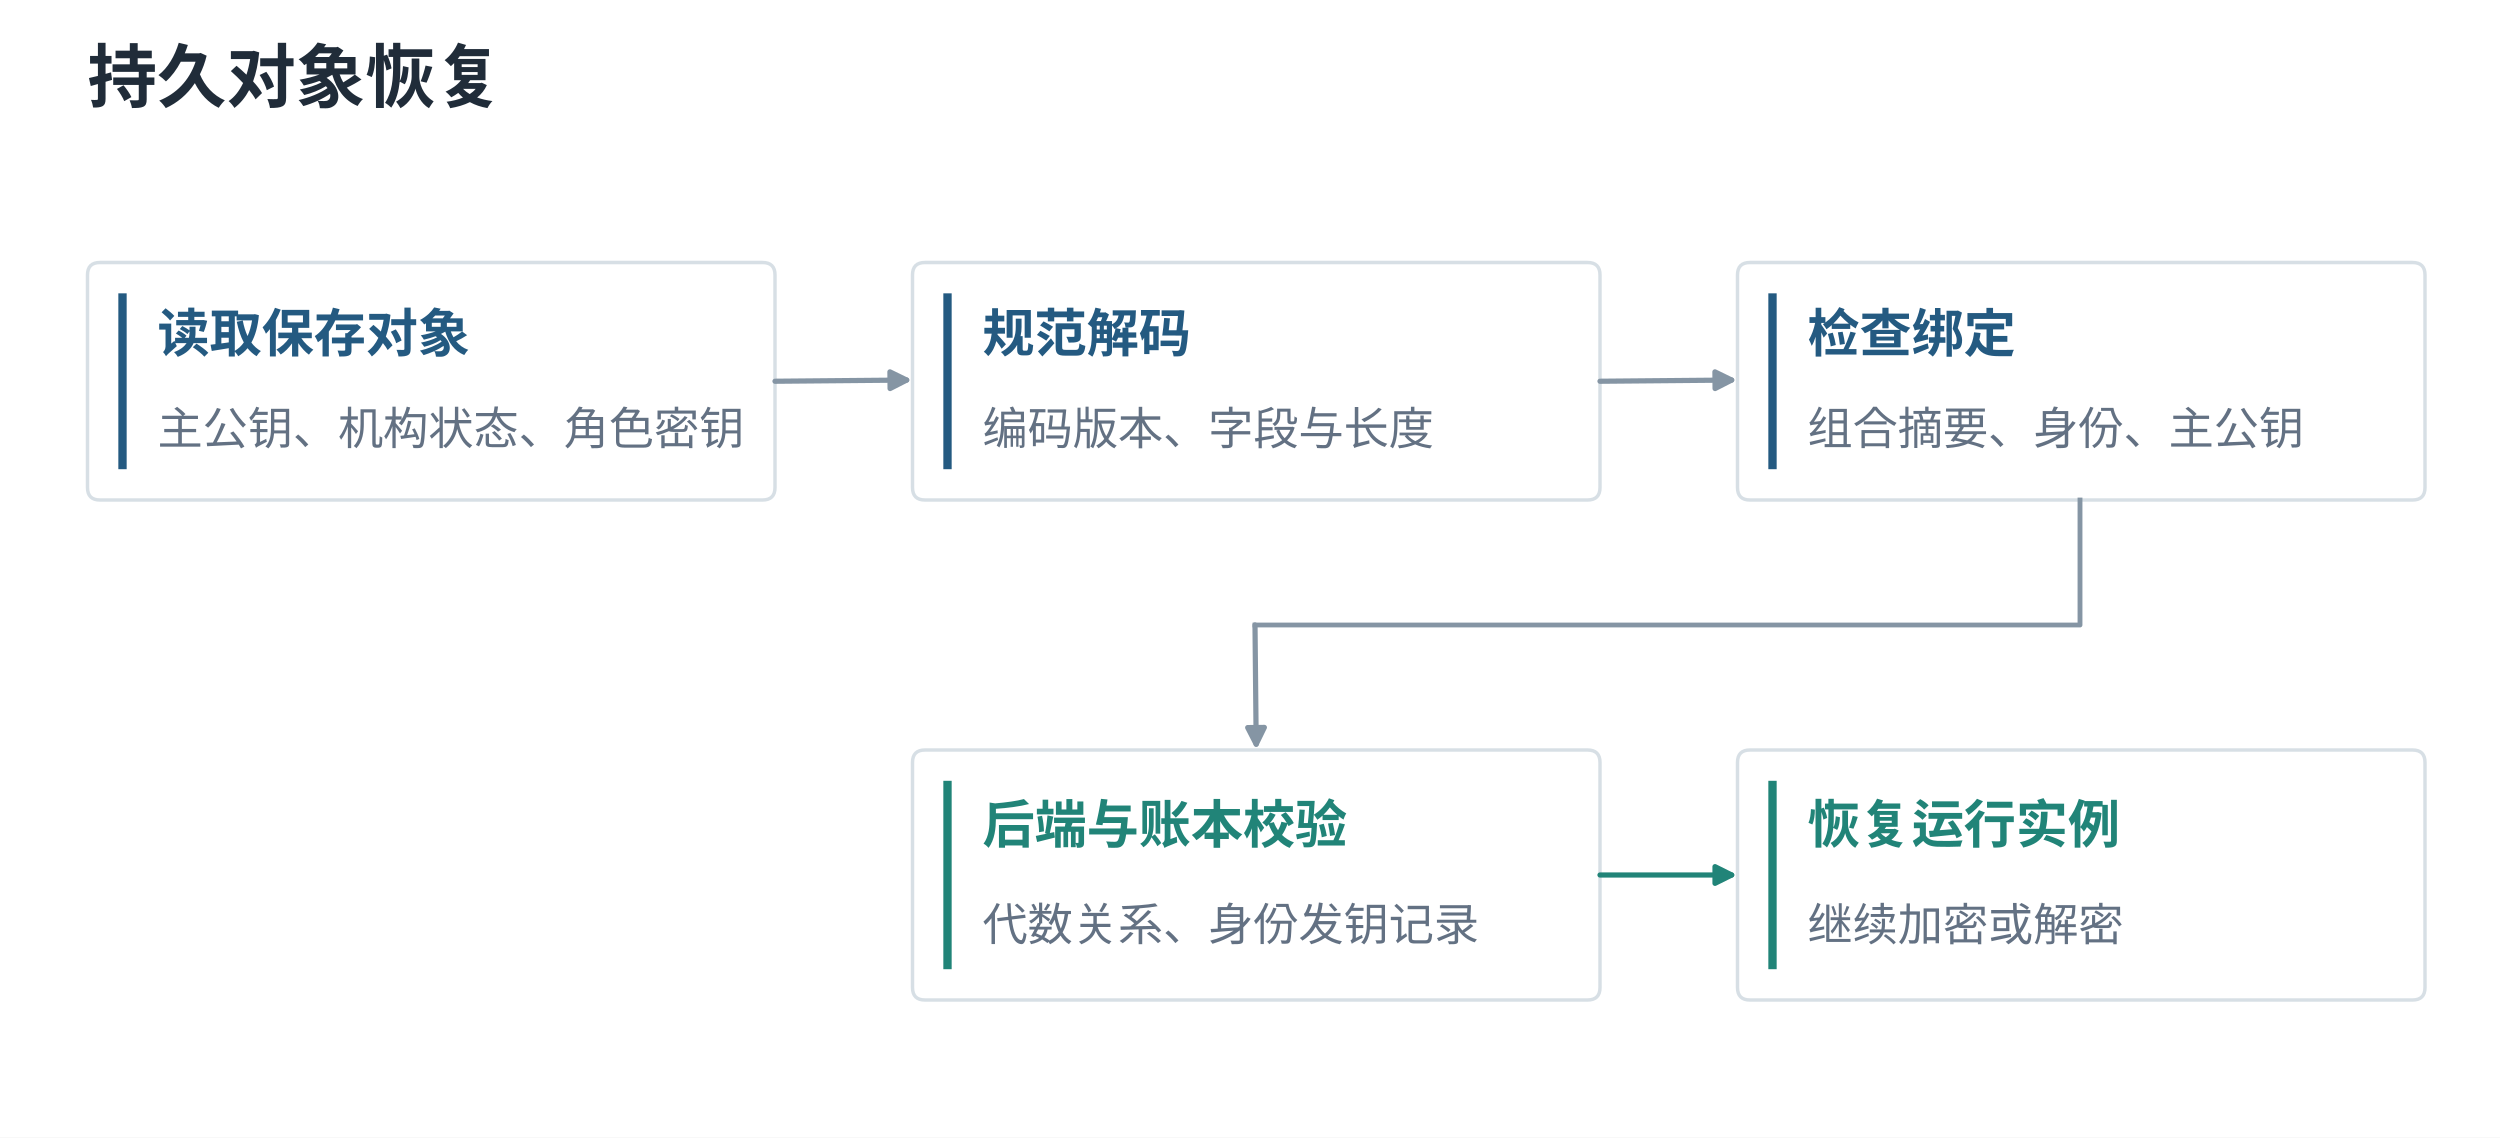
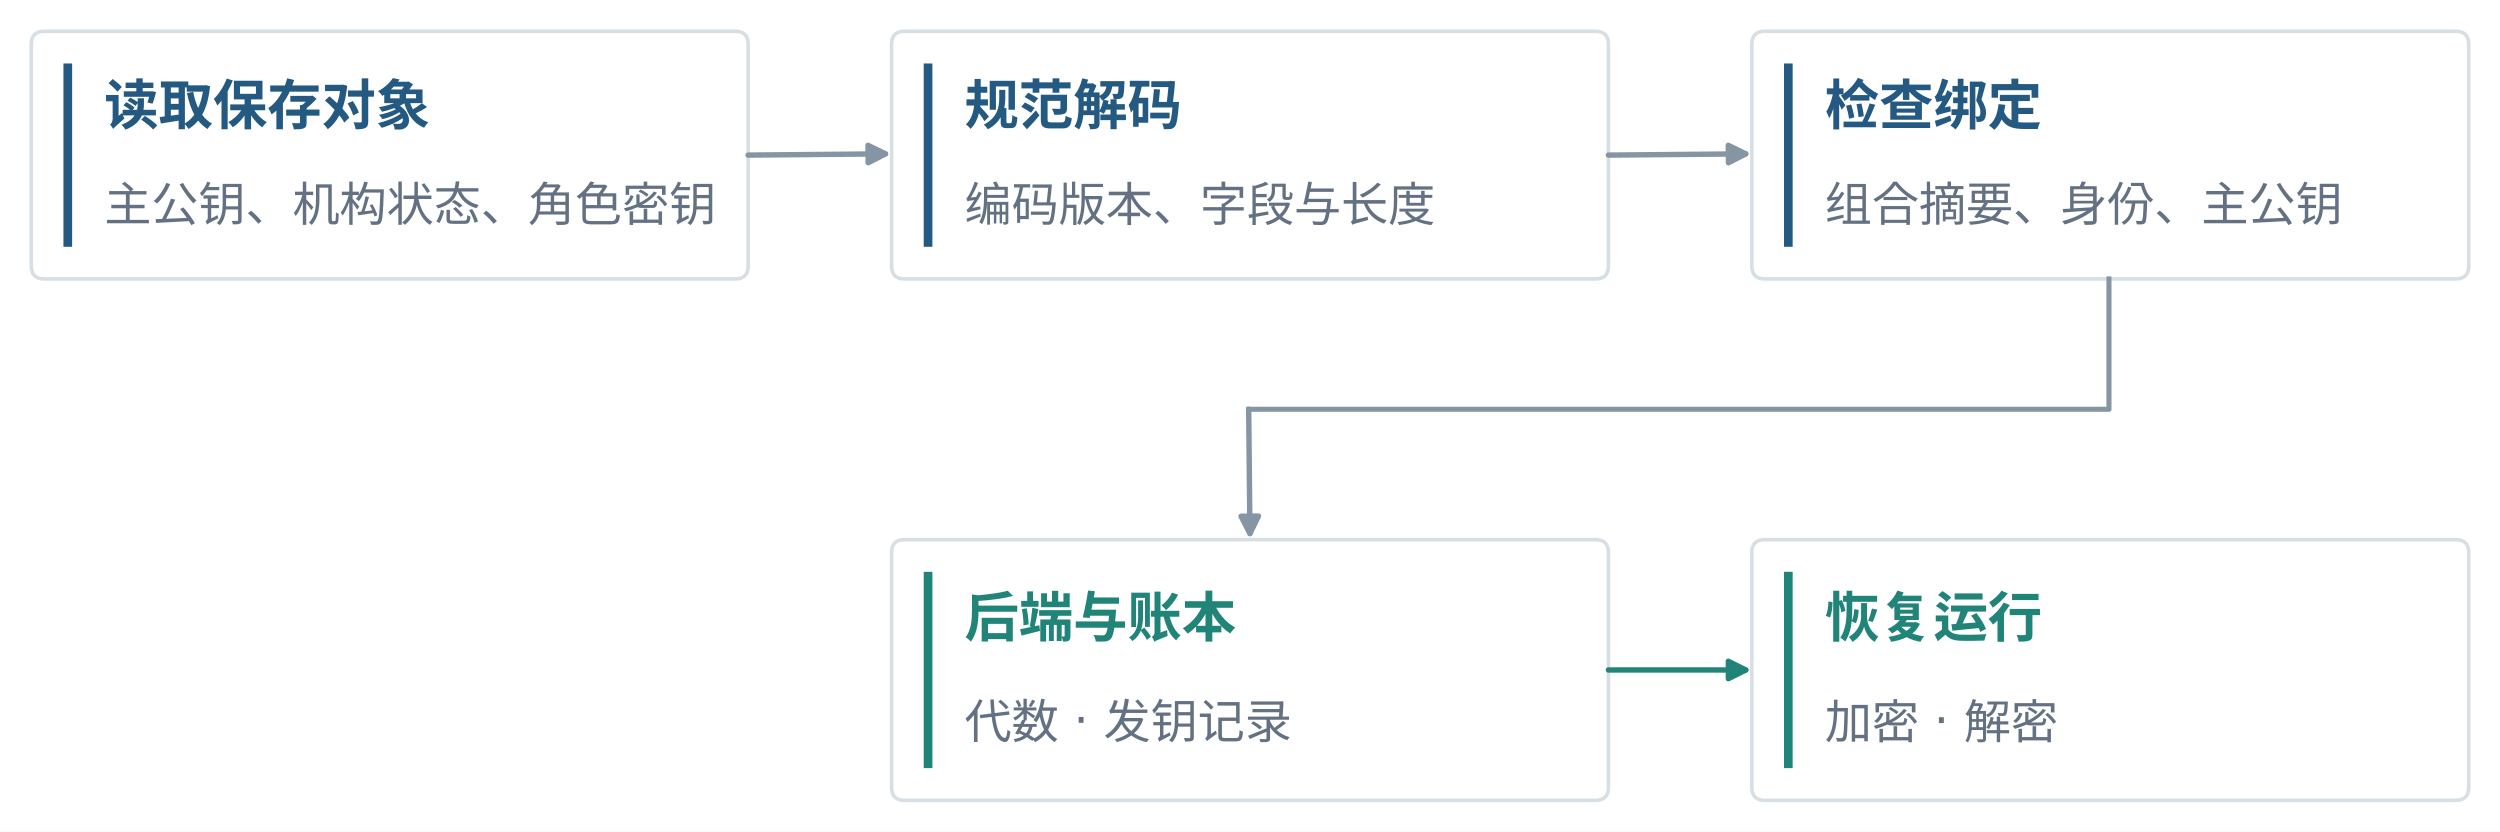
- <svg xmlns="http://www.w3.org/2000/svg" width="720pt" height="327.6pt" viewBox="0 0 720 327.6" version="1.1">
+ <svg xmlns="http://www.w3.org/2000/svg" width="690.48pt" height="229.68pt" viewBox="0 0 690.48 229.68" version="1.1">
  <defs>
    <style type="text/css">*{stroke-linejoin: round; stroke-linecap: butt}</style>
  </defs>
  <g id="figure_1">
    <g id="patch_1">
-       <path d="M 0 327.6 L 720 327.6 L 720 0 L 0 0 z " style="fill: #ffffff" />
+       <path d="M 0 229.68 L 690.48 229.68 L 690.48 0 L 0 0 z " style="fill: #ffffff" />
    </g>
    <g id="axes_1">
      <g id="patch_2">
-         <path d="M 28.8 75.6 L 219.6 75.6 Q 223.2 75.6 223.2 79.2 L 223.2 140.4 Q 223.2 144 219.6 144 L 28.8 144 Q 25.2 144 25.2 140.4 L 25.2 79.2 Q 25.2 75.6 28.8 75.6 z " clip-path="url(#pf0eecd4172)" style="fill: #ffffff; stroke: #d7dfe5; stroke-linejoin: miter" />
+         <path d="M 12.24 8.64 L 203.04 8.64 Q 206.64 8.64 206.64 12.24 L 206.64 73.44 Q 206.64 77.04 203.04 77.04 L 12.24 77.04 Q 8.64 77.04 8.64 73.44 L 8.64 12.24 Q 8.64 8.64 12.24 8.64 z " clip-path="url(#p2da9589d8a)" style="fill: #ffffff; stroke: #d7dfe5; stroke-linejoin: miter" />
      </g>
      <g id="patch_3">
-         <path d="M 223.2 109.8 Q 243 109.62 261.123 109.455 " clip-path="url(#pf0eecd4172)" style="fill: none; stroke: #8595a4; stroke-width: 1.5; stroke-linecap: round" />
-         <path d="M 256.301 107.099 L 261.123 109.455 L 256.345 111.899 z " clip-path="url(#pf0eecd4172)" style="fill: #8595a4; stroke: #8595a4; stroke-width: 1.5; stroke-linecap: round" />
+         <path d="M 206.64 42.84 Q 226.44 42.66 244.563 42.495 " clip-path="url(#p2da9589d8a)" style="fill: none; stroke: #8595a4; stroke-width: 1.5; stroke-linecap: round" />
+         <path d="M 239.741 40.139 L 244.563 42.495 L 239.785 44.939 z " clip-path="url(#p2da9589d8a)" style="fill: #8595a4; stroke: #8595a4; stroke-width: 1.5; stroke-linecap: round" />
      </g>
      <g id="patch_4">
-         <path d="M 266.4 75.6 L 457.2 75.6 Q 460.8 75.6 460.8 79.2 L 460.8 140.4 Q 460.8 144 457.2 144 L 266.4 144 Q 262.8 144 262.8 140.4 L 262.8 79.2 Q 262.8 75.6 266.4 75.6 z " clip-path="url(#pf0eecd4172)" style="fill: #ffffff; stroke: #d7dfe5; stroke-linejoin: miter" />
+         <path d="M 249.84 8.64 L 440.64 8.64 Q 444.24 8.64 444.24 12.24 L 444.24 73.44 Q 444.24 77.04 440.64 77.04 L 249.84 77.04 Q 246.24 77.04 246.24 73.44 L 246.24 12.24 Q 246.24 8.64 249.84 8.64 z " clip-path="url(#p2da9589d8a)" style="fill: #ffffff; stroke: #d7dfe5; stroke-linejoin: miter" />
      </g>
      <g id="patch_5">
-         <path d="M 460.8 109.8 Q 480.6 109.62 498.723 109.455 " clip-path="url(#pf0eecd4172)" style="fill: none; stroke: #8595a4; stroke-width: 1.5; stroke-linecap: round" />
-         <path d="M 493.901 107.099 L 498.723 109.455 L 493.945 111.899 z " clip-path="url(#pf0eecd4172)" style="fill: #8595a4; stroke: #8595a4; stroke-width: 1.5; stroke-linecap: round" />
+         <path d="M 444.24 42.84 Q 464.04 42.66 482.163 42.495 " clip-path="url(#p2da9589d8a)" style="fill: none; stroke: #8595a4; stroke-width: 1.5; stroke-linecap: round" />
+         <path d="M 477.341 40.139 L 482.163 42.495 L 477.385 44.939 z " clip-path="url(#p2da9589d8a)" style="fill: #8595a4; stroke: #8595a4; stroke-width: 1.5; stroke-linecap: round" />
      </g>
      <g id="patch_6">
-         <path d="M 504 75.6 L 694.8 75.6 Q 698.4 75.6 698.4 79.2 L 698.4 140.4 Q 698.4 144 694.8 144 L 504 144 Q 500.4 144 500.4 140.4 L 500.4 79.2 Q 500.4 75.6 504 75.6 z " clip-path="url(#pf0eecd4172)" style="fill: #ffffff; stroke: #d7dfe5; stroke-linejoin: miter" />
+         <path d="M 487.44 8.64 L 678.24 8.64 Q 681.84 8.64 681.84 12.24 L 681.84 73.44 Q 681.84 77.04 678.24 77.04 L 487.44 77.04 Q 483.84 77.04 483.84 73.44 L 483.84 12.24 Q 483.84 8.64 487.44 8.64 z " clip-path="url(#p2da9589d8a)" style="fill: #ffffff; stroke: #d7dfe5; stroke-linejoin: miter" />
      </g>
      <g id="patch_7">
-         <path d="M 266.4 216 L 457.2 216 Q 460.8 216 460.8 219.6 L 460.8 284.4 Q 460.8 288 457.2 288 L 266.4 288 Q 262.8 288 262.8 284.4 L 262.8 219.6 Q 262.8 216 266.4 216 z " clip-path="url(#pf0eecd4172)" style="fill: #ffffff; stroke: #d7dfe5; stroke-linejoin: miter" />
+         <path d="M 249.84 149.04 L 440.64 149.04 Q 444.24 149.04 444.24 152.64 L 444.24 217.44 Q 444.24 221.04 440.64 221.04 L 249.84 221.04 Q 246.24 221.04 246.24 217.44 L 246.24 152.64 Q 246.24 149.04 249.84 149.04 z " clip-path="url(#p2da9589d8a)" style="fill: #ffffff; stroke: #d7dfe5; stroke-linejoin: miter" />
      </g>
      <g id="patch_8">
-         <path d="M 504 216 L 694.8 216 Q 698.4 216 698.4 219.6 L 698.4 284.4 Q 698.4 288 694.8 288 L 504 288 Q 500.4 288 500.4 284.4 L 500.4 219.6 Q 500.4 216 504 216 z " clip-path="url(#pf0eecd4172)" style="fill: #ffffff; stroke: #d7dfe5; stroke-linejoin: miter" />
+         <path d="M 487.44 149.04 L 678.24 149.04 Q 681.84 149.04 681.84 152.64 L 681.84 217.44 Q 681.84 221.04 678.24 221.04 L 487.44 221.04 Q 483.84 221.04 483.84 217.44 L 483.84 152.64 Q 483.84 149.04 487.44 149.04 z " clip-path="url(#p2da9589d8a)" style="fill: #ffffff; stroke: #d7dfe5; stroke-linejoin: miter" />
      </g>
      <g id="patch_9">
-         <path d="M 361.44 180 Q 361.62 198 361.783 214.323 " clip-path="url(#pf0eecd4172)" style="fill: none; stroke: #8595a4; stroke-width: 1.5; stroke-linecap: round" />
-         <path d="M 364.135 209.499 L 361.783 214.323 L 359.335 209.547 z " clip-path="url(#pf0eecd4172)" style="fill: #8595a4; stroke: #8595a4; stroke-width: 1.5; stroke-linecap: round" />
+         <path d="M 344.88 113.04 Q 345.06 131.04 345.223 147.363 " clip-path="url(#p2da9589d8a)" style="fill: none; stroke: #8595a4; stroke-width: 1.5; stroke-linecap: round" />
+         <path d="M 347.575 142.539 L 345.223 147.363 L 342.775 142.587 z " clip-path="url(#p2da9589d8a)" style="fill: #8595a4; stroke: #8595a4; stroke-width: 1.5; stroke-linecap: round" />
      </g>
      <g id="patch_10">
-         <path d="M 460.8 252 Q 480.6 252 498.723 252 " clip-path="url(#pf0eecd4172)" style="fill: none; stroke: #218478; stroke-width: 1.5; stroke-linecap: round" />
-         <path d="M 493.923 249.6 L 498.723 252 L 493.923 254.4 z " clip-path="url(#pf0eecd4172)" style="fill: #218478; stroke: #218478; stroke-width: 1.5; stroke-linecap: round" />
+         <path d="M 444.24 185.04 Q 464.04 185.04 482.163 185.04 " clip-path="url(#p2da9589d8a)" style="fill: none; stroke: #218478; stroke-width: 1.5; stroke-linecap: round" />
+         <path d="M 477.363 182.64 L 482.163 185.04 L 477.363 187.44 z " clip-path="url(#p2da9589d8a)" style="fill: #218478; stroke: #218478; stroke-width: 1.5; stroke-linecap: round" />
      </g>
      <g id="line2d_1">
-         <path d="M 35.28 85.68 L 35.28 133.92 " clip-path="url(#pf0eecd4172)" style="fill: none; stroke: #245a81; stroke-width: 2.4; stroke-linecap: square" />
+         <path d="M 18.72 18.72 L 18.72 66.96 " clip-path="url(#p2da9589d8a)" style="fill: none; stroke: #245a81; stroke-width: 2.4; stroke-linecap: square" />
      </g>
      <g id="line2d_2">
-         <path d="M 272.88 85.68 L 272.88 133.92 " clip-path="url(#pf0eecd4172)" style="fill: none; stroke: #245a81; stroke-width: 2.4; stroke-linecap: square" />
+         <path d="M 256.32 18.72 L 256.32 66.96 " clip-path="url(#p2da9589d8a)" style="fill: none; stroke: #245a81; stroke-width: 2.4; stroke-linecap: square" />
      </g>
      <g id="line2d_3">
-         <path d="M 510.48 85.68 L 510.48 133.92 " clip-path="url(#pf0eecd4172)" style="fill: none; stroke: #245a81; stroke-width: 2.4; stroke-linecap: square" />
+         <path d="M 493.92 18.72 L 493.92 66.96 " clip-path="url(#p2da9589d8a)" style="fill: none; stroke: #245a81; stroke-width: 2.4; stroke-linecap: square" />
      </g>
      <g id="line2d_4">
-         <path d="M 272.88 226.08 L 272.88 277.92 " clip-path="url(#pf0eecd4172)" style="fill: none; stroke: #218478; stroke-width: 2.4; stroke-linecap: square" />
+         <path d="M 256.32 159.12 L 256.32 210.96 " clip-path="url(#p2da9589d8a)" style="fill: none; stroke: #218478; stroke-width: 2.4; stroke-linecap: square" />
      </g>
      <g id="line2d_5">
-         <path d="M 510.48 226.08 L 510.48 277.92 " clip-path="url(#pf0eecd4172)" style="fill: none; stroke: #218478; stroke-width: 2.4; stroke-linecap: square" />
+         <path d="M 493.92 159.12 L 493.92 210.96 " clip-path="url(#p2da9589d8a)" style="fill: none; stroke: #218478; stroke-width: 2.4; stroke-linecap: square" />
      </g>
      <g id="line2d_6">
-         <path d="M 599.04 144 L 599.04 180 L 361.44 180 " clip-path="url(#pf0eecd4172)" style="fill: none; stroke: #8595a4; stroke-width: 1.4; stroke-linecap: square" />
+         <path d="M 582.48 77.04 L 582.48 113.04 L 344.88 113.04 " clip-path="url(#p2da9589d8a)" style="fill: none; stroke: #8595a4; stroke-width: 1.4; stroke-linecap: square" />
      </g>
      <g id="text_1">
-         <text style="font-weight: 700; font-size: 20px; font-family: 'Microsoft YaHei', 'DejaVu Sans'; text-anchor: start; fill: #202c39" x="25.2" y="29.323" transform="rotate(-0 25.2 29.32313)">持久对象恢复</text>
+         <text style="font-weight: 700; font-size: 15px; font-family: 'Microsoft YaHei', 'DejaVu Sans'; text-anchor: start; fill: #245a81" x="28.8" y="34.382" transform="rotate(-0 28.8 34.38188)">读取保存对象</text>
      </g>
      <g id="text_2">
-         <text style="font-weight: 700; font-size: 15px; font-family: 'Microsoft YaHei', 'DejaVu Sans'; text-anchor: start; fill: #245a81" x="45.36" y="101.342" transform="rotate(-0 45.36 101.3419)">读取保存对象</text>
+         <text style="font-size: 13px; font-family: 'Microsoft YaHei', 'DejaVu Sans'; text-anchor: start; fill: #637183" x="28.8" y="61.077" transform="rotate(-0 28.8 61.07711)">主公钥、机构状态、角色密钥</text>
      </g>
      <g id="text_3">
-         <text style="font-size: 13px; font-family: 'Microsoft YaHei', 'DejaVu Sans'; text-anchor: start; fill: #637183" x="45.36" y="128.037" transform="rotate(-0 45.36 128.0371)">主公钥、机构状态、角色密钥</text>
+         <text style="font-weight: 700; font-size: 15px; font-family: 'Microsoft YaHei', 'DejaVu Sans'; text-anchor: start; fill: #245a81" x="266.4" y="34.389" transform="rotate(-0 266.4 34.38891)">规范解码</text>
      </g>
      <g id="text_4">
-         <text style="font-weight: 700; font-size: 15px; font-family: 'Microsoft YaHei', 'DejaVu Sans'; text-anchor: start; fill: #245a81" x="282.96" y="101.349" transform="rotate(-0 282.96 101.3489)">规范解码</text>
+         <text style="font-size: 13px; font-family: 'Microsoft YaHei', 'DejaVu Sans'; text-anchor: start; fill: #637183" x="266.4" y="61.11" transform="rotate(-0 266.4 61.10961)">编码版本、字段与长度</text>
      </g>
      <g id="text_5">
-         <text style="font-size: 13px; font-family: 'Microsoft YaHei', 'DejaVu Sans'; text-anchor: start; fill: #637183" x="282.96" y="128.07" transform="rotate(-0 282.96 128.0696)">编码版本、字段与长度</text>
+         <text style="font-weight: 700; font-size: 15px; font-family: 'Microsoft YaHei', 'DejaVu Sans'; text-anchor: start; fill: #245a81" x="504" y="34.418" transform="rotate(-0 504 34.4182)">检查绑定</text>
      </g>
      <g id="text_6">
-         <text style="font-weight: 700; font-size: 15px; font-family: 'Microsoft YaHei', 'DejaVu Sans'; text-anchor: start; fill: #245a81" x="520.56" y="101.378" transform="rotate(-0 520.56 101.3782)">检查绑定</text>
+         <text style="font-size: 13px; font-family: 'Microsoft YaHei', 'DejaVu Sans'; text-anchor: start; fill: #637183" x="504" y="61.065" transform="rotate(-0 504 61.06492)">组合摘要、身份、主公钥</text>
      </g>
      <g id="text_7">
-         <text style="font-size: 13px; font-family: 'Microsoft YaHei', 'DejaVu Sans'; text-anchor: start; fill: #637183" x="520.56" y="128.025" transform="rotate(-0 520.56 128.0249)">组合摘要、身份、主公钥</text>
+         <text style="font-weight: 700; font-size: 15px; font-family: 'Microsoft YaHei', 'DejaVu Sans'; text-anchor: start; fill: #218478" x="266.4" y="175.869" transform="rotate(-0 266.4 175.8689)">后端与账本</text>
      </g>
      <g id="text_8">
-         <text style="font-weight: 700; font-size: 15px; font-family: 'Microsoft YaHei', 'DejaVu Sans'; text-anchor: start; fill: #218478" x="282.96" y="242.829" transform="rotate(-0 282.96 242.8289)">后端与账本校验</text>
+         <text style="font-size: 13px; font-family: 'Microsoft YaHei', 'DejaVu Sans'; text-anchor: start; fill: #637183" x="266.4" y="203.922" transform="rotate(-0 266.4 203.922)">代数 · 发钥记录</text>
      </g>
      <g id="text_9">
-         <text style="font-size: 13px; font-family: 'Microsoft YaHei', 'DejaVu Sans'; text-anchor: start; fill: #637183" x="282.96" y="270.882" transform="rotate(-0 282.96 270.882)">代数关系、身份发钥记录</text>
+         <text style="font-weight: 700; font-size: 15px; font-family: 'Microsoft YaHei', 'DejaVu Sans'; text-anchor: start; fill: #218478" x="504" y="175.906" transform="rotate(-0 504 175.9064)">恢复运行</text>
      </g>
      <g id="text_10">
-         <text style="font-weight: 700; font-size: 15px; font-family: 'Microsoft YaHei', 'DejaVu Sans'; text-anchor: start; fill: #218478" x="520.56" y="242.8" transform="rotate(-0 520.56 242.7996)">恢复运行实例</text>
-       </g>
-       <g id="text_11">
-         <text style="font-size: 13px; font-family: 'Microsoft YaHei', 'DejaVu Sans'; text-anchor: start; fill: #637183" x="520.56" y="270.926" transform="rotate(-0 520.56 270.9256)">继续加密或解密</text>
+         <text style="font-size: 13px; font-family: 'Microsoft YaHei', 'DejaVu Sans'; text-anchor: start; fill: #637183" x="504" y="203.997" transform="rotate(-0 504 203.9971)">加密 · 解密</text>
      </g>
    </g>
  </g>
  <defs>
-     <clipPath id="pf0eecd4172">
-       <rect x="0" y="0" width="720" height="327.6" />
+     <clipPath id="p2da9589d8a">
+       <rect x="-16.56" y="-66.96" width="720" height="327.6" />
    </clipPath>
  </defs>
</svg>
